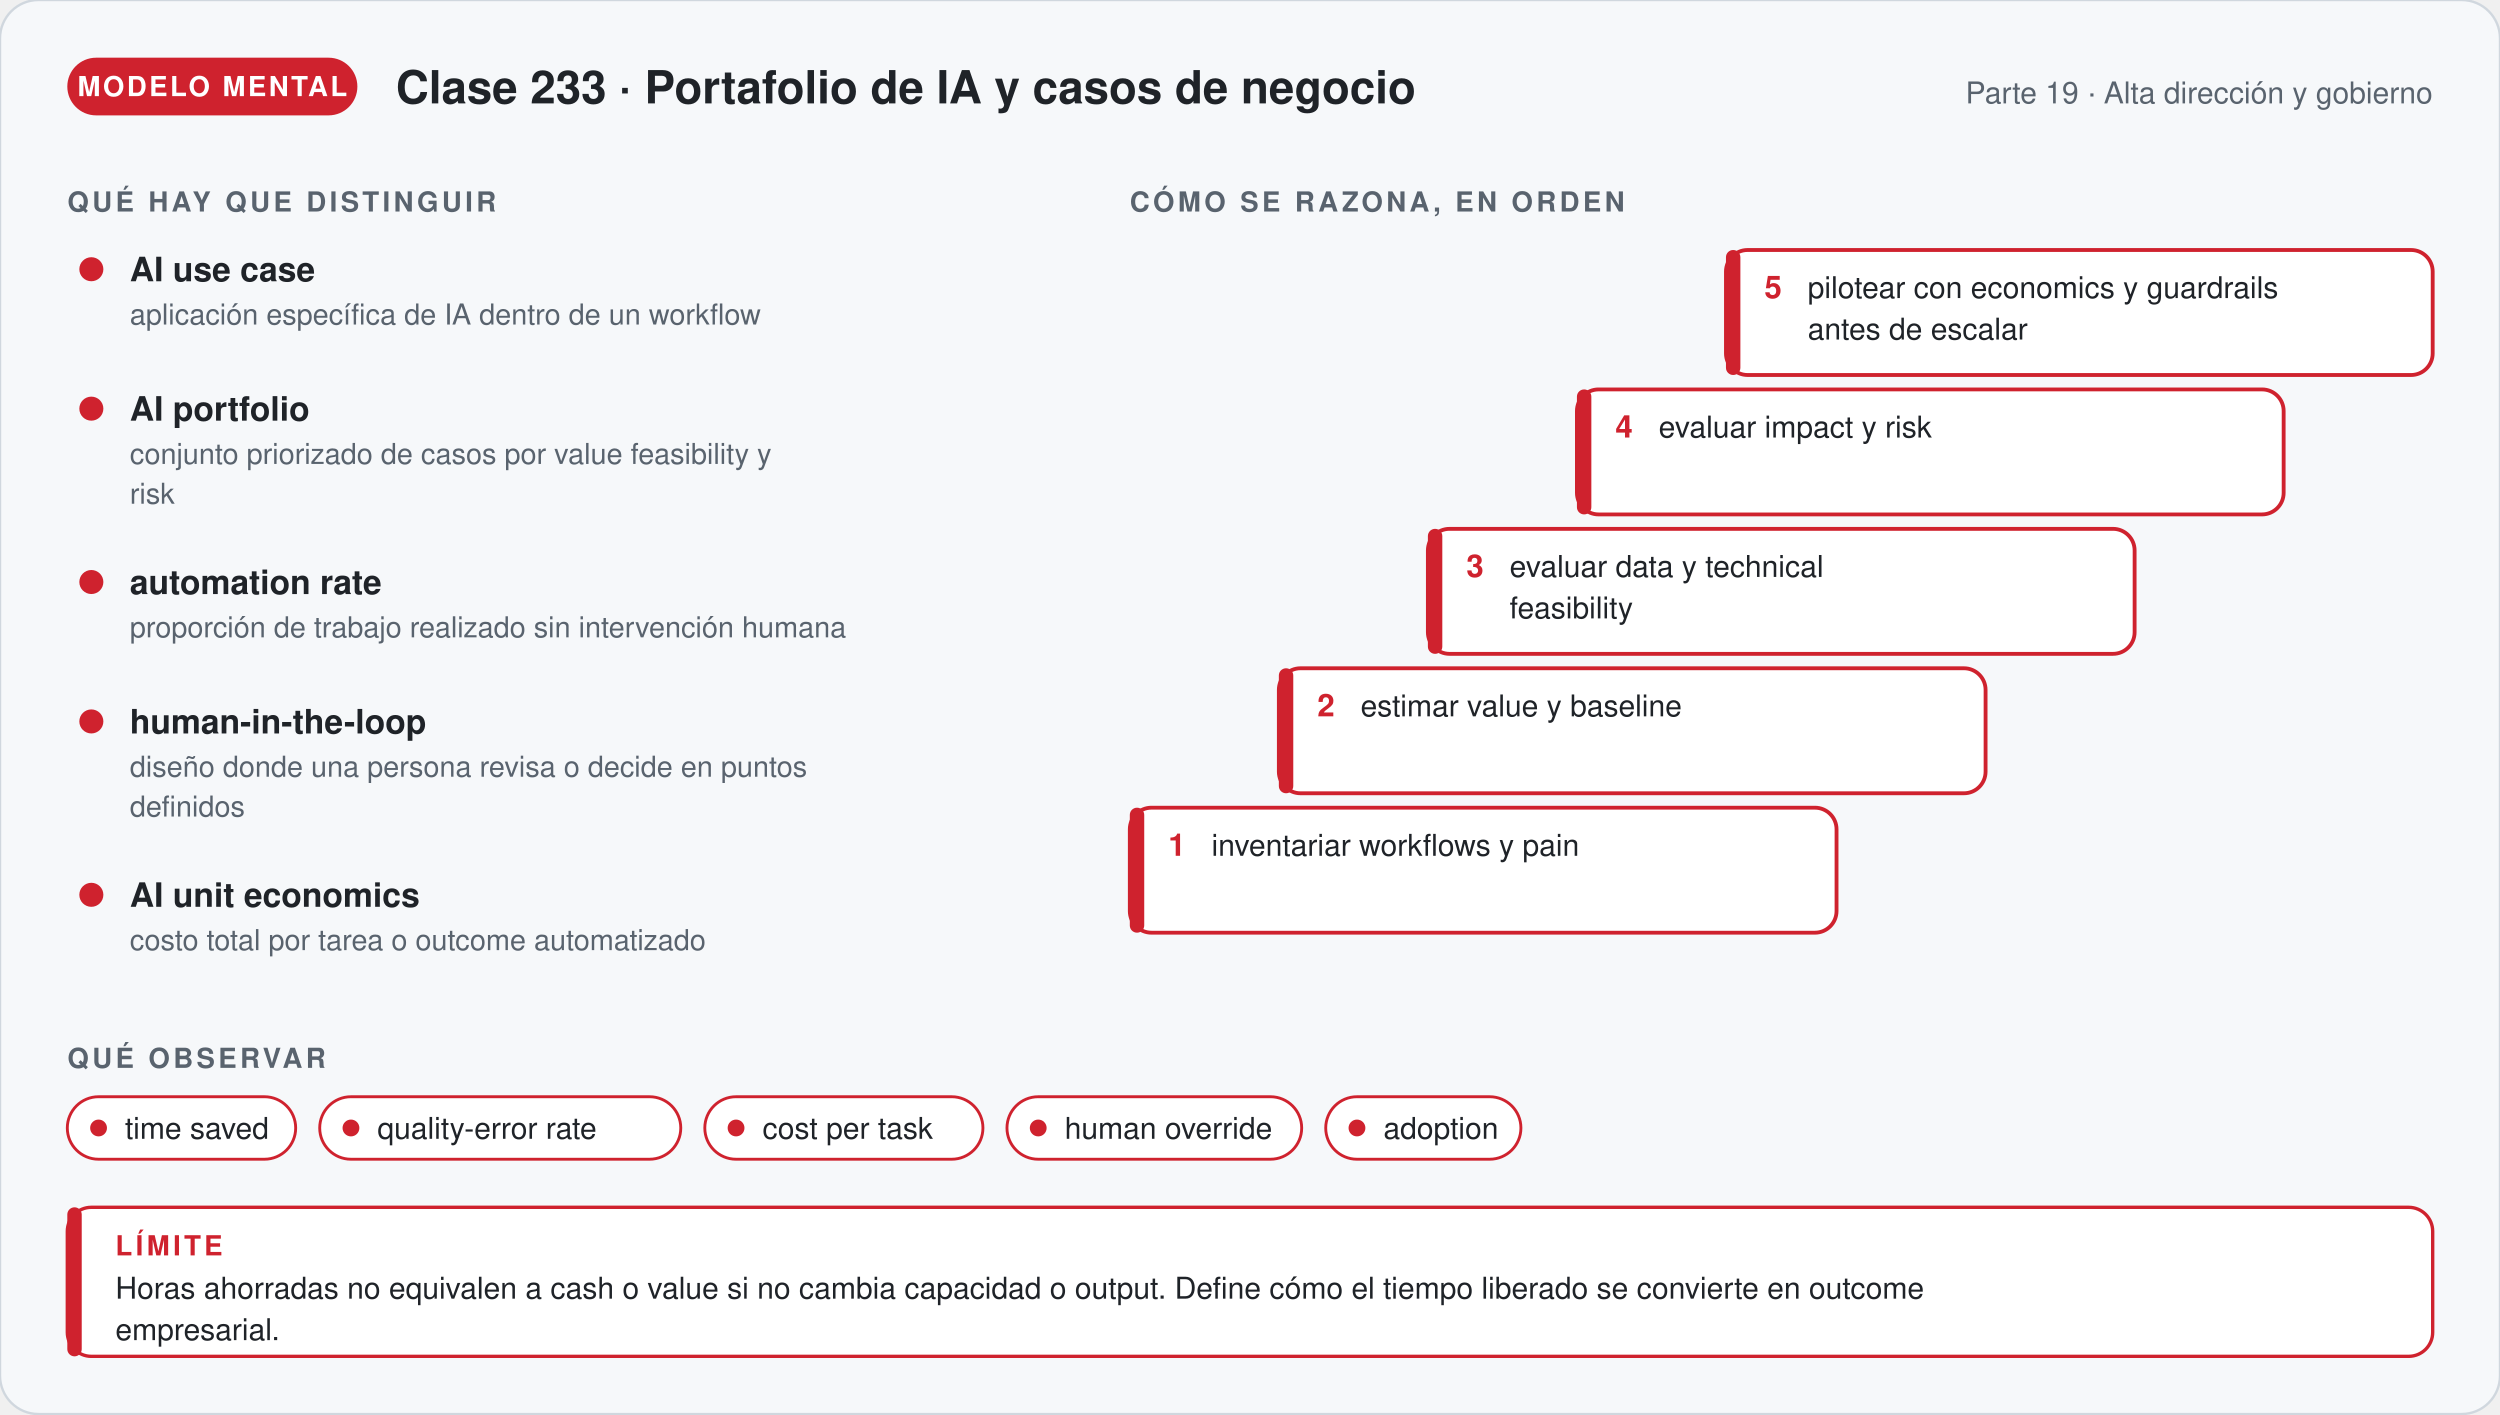
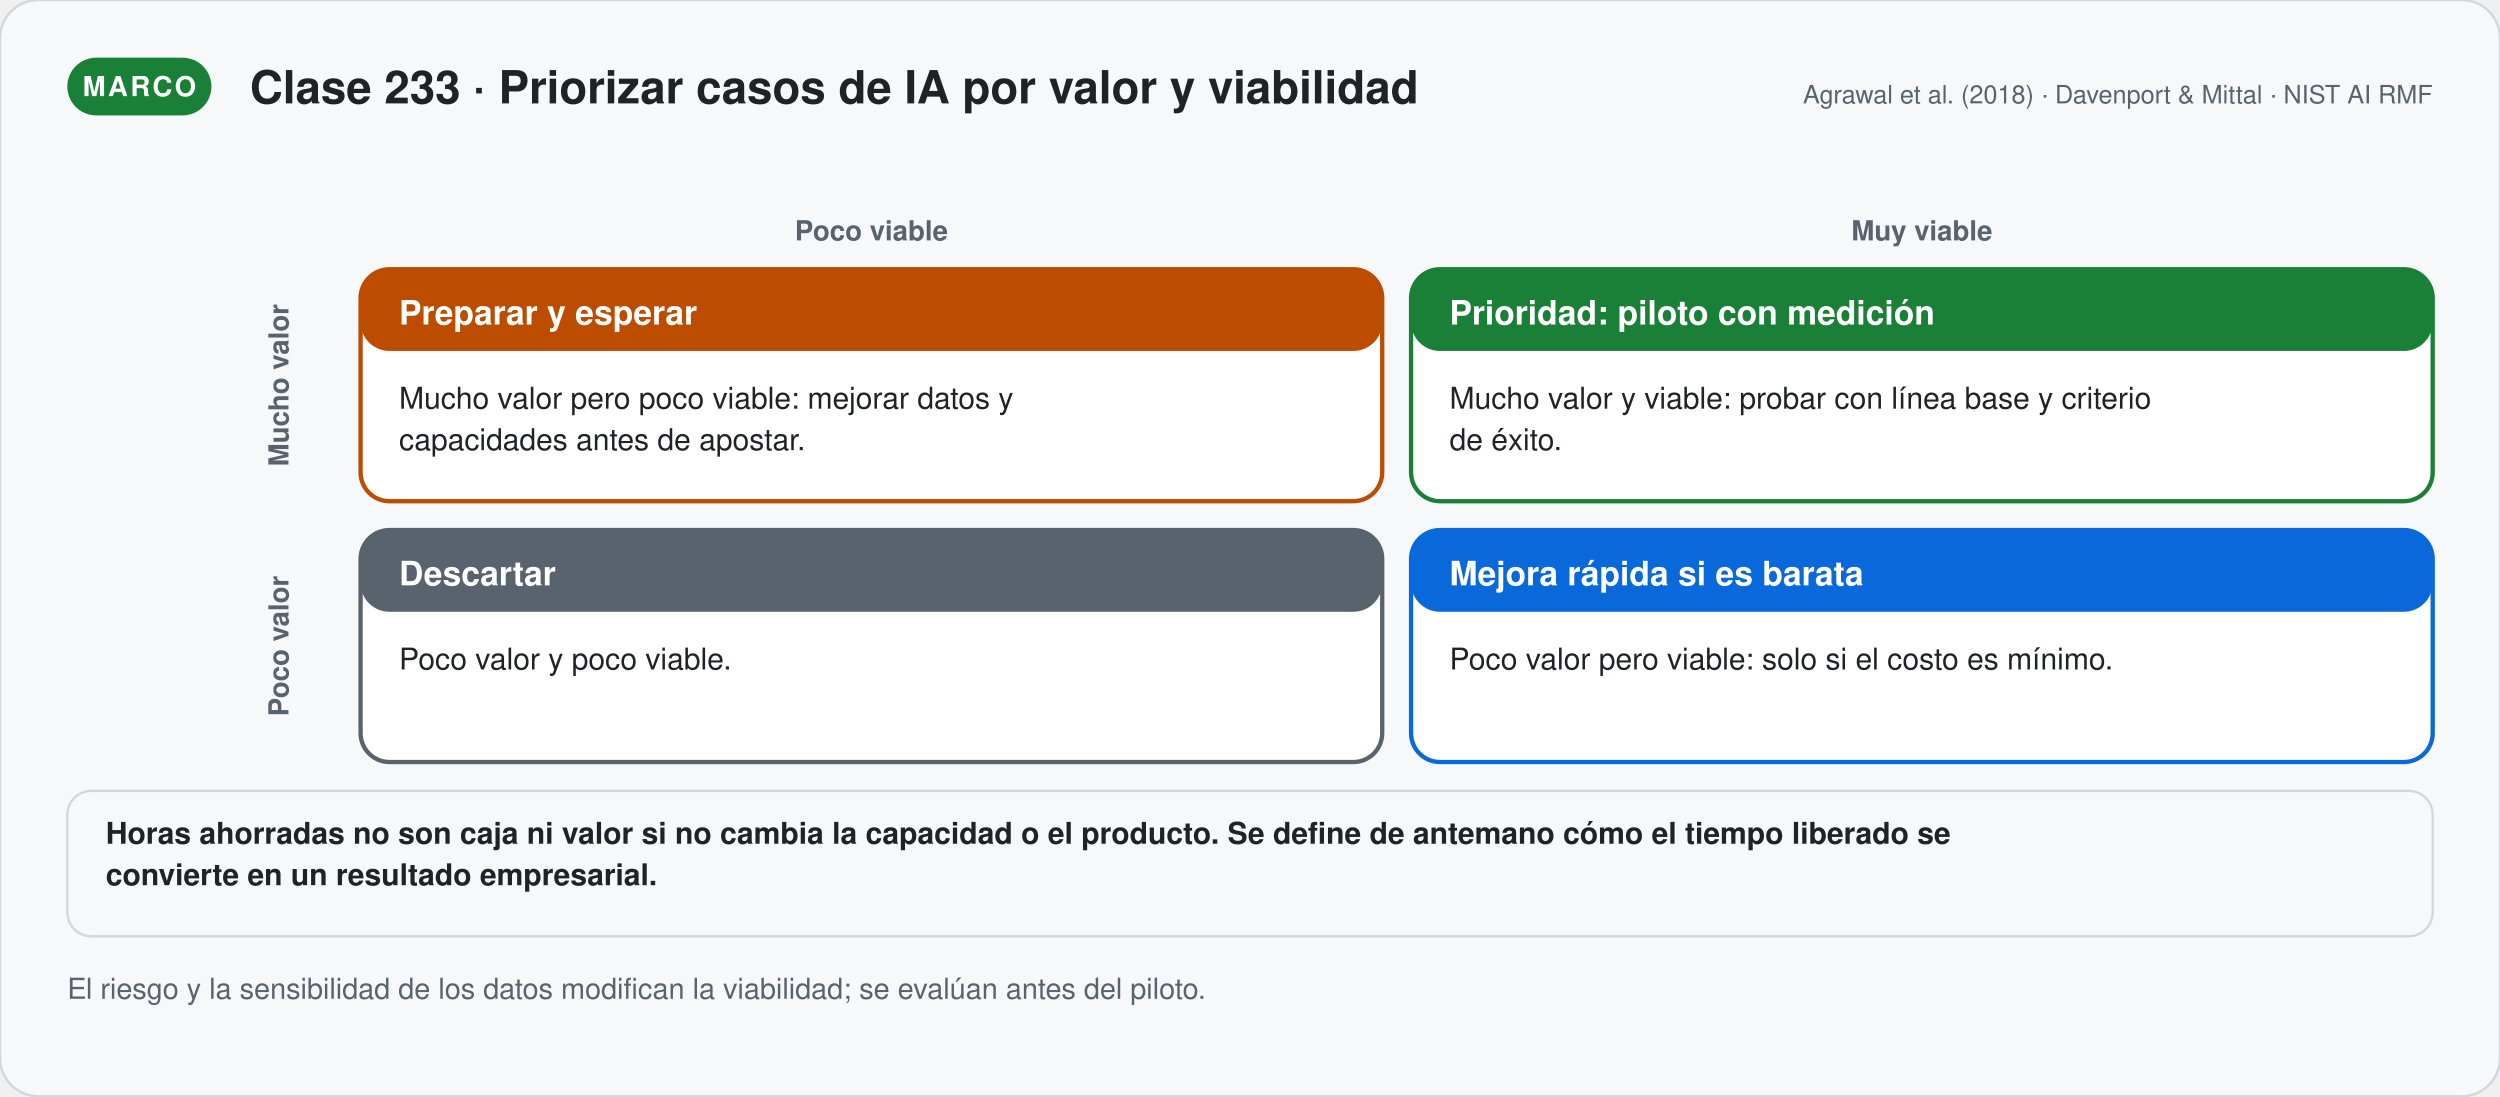
- <svg xmlns="http://www.w3.org/2000/svg" viewBox="0 0 1040 588.24" width="1040" role="img" aria-labelledby="t-g233 d-g233" font-family="'Segoe UI', 'Helvetica Neue', Helvetica, Arial, sans-serif">
+ <svg xmlns="http://www.w3.org/2000/svg" viewBox="0 0 1040 456.06" width="1040" role="img" aria-labelledby="t-s233 d-s233" font-family="'Segoe UI', 'Helvetica Neue', Helvetica, Arial, sans-serif">
  <defs>
-     <marker id="p-g233" viewBox="0 0 10 10" refX="8" refY="5" markerWidth="7" markerHeight="7" orient="auto">
+     <marker id="p-s233" viewBox="0 0 10 10" refX="8" refY="5" markerWidth="7" markerHeight="7" orient="auto">
      <path d="M1,1 L9,5 L1,9 Z" fill="#59636e" />
    </marker>
  </defs>
-   <rect width="1040" height="588.24" rx="16" fill="#f6f8fa" stroke="#d0d7de" />
-   <rect x="28" y="24" width="120.67" height="24" rx="12" fill="#cf222e" />
-   <text x="88.335" y="40" font-size="11.5" font-weight="700" fill="#ffffff" text-anchor="middle" letter-spacing="1">MODELO MENTAL</text>
-   <text x="164.67" y="43" font-size="19" font-weight="700" fill="#1f2328" text-anchor="start">Clase 233 · Portafolio de IA y casos de negocio</text>
-   <text x="1012" y="43" font-size="12.5" font-weight="400" fill="#59636e" text-anchor="end">Parte 19 · Alta dirección y gobierno</text>
-   <text x="28" y="88" font-size="11.5" font-weight="700" fill="#59636e" text-anchor="start" letter-spacing="1.4">QUÉ HAY QUE DISTINGUIR</text>
-   <circle cx="38" cy="112" r="5" fill="#cf222e" />
-   <text x="54" y="117" font-size="14" font-weight="700" fill="#1f2328" text-anchor="start">AI use case</text>
-   <text x="54" y="135" font-size="12" font-weight="400" fill="#59636e" text-anchor="start">aplicación específica de IA dentro de un workflow</text>
-   <circle cx="38" cy="170" r="5" fill="#cf222e" />
-   <text x="54" y="175" font-size="14" font-weight="700" fill="#1f2328" text-anchor="start">AI portfolio</text>
-   <text x="54" y="193" font-size="12" font-weight="400" fill="#59636e" text-anchor="start">conjunto priorizado de casos por value feasibility y</text>
-   <text x="54" y="209.56" font-size="12" font-weight="400" fill="#59636e" text-anchor="start">risk</text>
-   <circle cx="38" cy="242.12" r="5" fill="#cf222e" />
-   <text x="54" y="247.12" font-size="14" font-weight="700" fill="#1f2328" text-anchor="start">automation rate</text>
-   <text x="54" y="265.12" font-size="12" font-weight="400" fill="#59636e" text-anchor="start">proporción de trabajo realizado sin intervención humana</text>
-   <circle cx="38" cy="300.12" r="5" fill="#cf222e" />
-   <text x="54" y="305.12" font-size="14" font-weight="700" fill="#1f2328" text-anchor="start">human-in-the-loop</text>
-   <text x="54" y="323.12" font-size="12" font-weight="400" fill="#59636e" text-anchor="start">diseño donde una persona revisa o decide en puntos</text>
-   <text x="54" y="339.68" font-size="12" font-weight="400" fill="#59636e" text-anchor="start">definidos</text>
-   <circle cx="38" cy="372.24" r="5" fill="#cf222e" />
-   <text x="54" y="377.24" font-size="14" font-weight="700" fill="#1f2328" text-anchor="start">AI unit economics</text>
-   <text x="54" y="395.24" font-size="12" font-weight="400" fill="#59636e" text-anchor="start">costo total por tarea o outcome automatizado</text>
-   <text x="470" y="88" font-size="11.5" font-weight="700" fill="#59636e" text-anchor="start" letter-spacing="1.4">CÓMO SE RAZONA, EN ORDEN</text>
-   <rect x="470" y="336" width="294" height="52" rx="9" fill="#ffffff" stroke="#cf222e" stroke-width="1.6" />
-   <rect x="470" y="336" width="6" height="52" rx="3" fill="#cf222e" />
-   <text x="486" y="356" font-size="13" font-weight="800" fill="#cf222e" text-anchor="start">1</text>
-   <text x="504" y="356" font-size="12.5" font-weight="400" fill="#1f2328" text-anchor="start">inventariar workflows y pain</text>
-   <rect x="532" y="278" width="294" height="52" rx="9" fill="#ffffff" stroke="#cf222e" stroke-width="1.6" />
-   <rect x="532" y="278" width="6" height="52" rx="3" fill="#cf222e" />
-   <text x="548" y="298" font-size="13" font-weight="800" fill="#cf222e" text-anchor="start">2</text>
-   <text x="566" y="298" font-size="12.5" font-weight="400" fill="#1f2328" text-anchor="start">estimar value y baseline</text>
-   <rect x="594" y="220" width="294" height="52" rx="9" fill="#ffffff" stroke="#cf222e" stroke-width="1.6" />
-   <rect x="594" y="220" width="6" height="52" rx="3" fill="#cf222e" />
-   <text x="610" y="240" font-size="13" font-weight="800" fill="#cf222e" text-anchor="start">3</text>
-   <text x="628" y="240" font-size="12.5" font-weight="400" fill="#1f2328" text-anchor="start">evaluar data y technical</text>
-   <text x="628" y="257.25" font-size="12.5" font-weight="400" fill="#1f2328" text-anchor="start">feasibility</text>
-   <rect x="656" y="162" width="294" height="52" rx="9" fill="#ffffff" stroke="#cf222e" stroke-width="1.6" />
-   <rect x="656" y="162" width="6" height="52" rx="3" fill="#cf222e" />
-   <text x="672" y="182" font-size="13" font-weight="800" fill="#cf222e" text-anchor="start">4</text>
-   <text x="690" y="182" font-size="12.5" font-weight="400" fill="#1f2328" text-anchor="start">evaluar impact y risk</text>
-   <rect x="718" y="104" width="294" height="52" rx="9" fill="#ffffff" stroke="#cf222e" stroke-width="1.6" />
-   <rect x="718" y="104" width="6" height="52" rx="3" fill="#cf222e" />
-   <text x="734" y="124" font-size="13" font-weight="800" fill="#cf222e" text-anchor="start">5</text>
-   <text x="752" y="124" font-size="12.5" font-weight="400" fill="#1f2328" text-anchor="start">pilotear con economics y guardrails</text>
-   <text x="752" y="141.25" font-size="12.5" font-weight="400" fill="#1f2328" text-anchor="start">antes de escalar</text>
-   <text x="28" y="444.24" font-size="11.5" font-weight="700" fill="#59636e" text-anchor="start" letter-spacing="1.4">QUÉ OBSERVAR</text>
-   <rect x="28" y="456.24" width="95" height="26" rx="13" fill="#ffffff" stroke="#cf222e" stroke-width="1.2" />
-   <circle cx="41" cy="469.24" r="3.5" fill="#cf222e" />
-   <text x="52" y="473.74" font-size="12.5" font-weight="400" fill="#1f2328" text-anchor="start">time saved</text>
-   <rect x="133" y="456.24" width="150.2" height="26" rx="13" fill="#ffffff" stroke="#cf222e" stroke-width="1.2" />
-   <circle cx="146" cy="469.24" r="3.5" fill="#cf222e" />
-   <text x="157" y="473.74" font-size="12.5" font-weight="400" fill="#1f2328" text-anchor="start">quality-error rate</text>
-   <rect x="293.2" y="456.24" width="115.7" height="26" rx="13" fill="#ffffff" stroke="#cf222e" stroke-width="1.2" />
-   <circle cx="306.2" cy="469.24" r="3.5" fill="#cf222e" />
-   <text x="317.2" y="473.74" font-size="12.5" font-weight="400" fill="#1f2328" text-anchor="start">cost per task</text>
-   <rect x="418.9" y="456.24" width="122.6" height="26" rx="13" fill="#ffffff" stroke="#cf222e" stroke-width="1.2" />
-   <circle cx="431.9" cy="469.24" r="3.5" fill="#cf222e" />
-   <text x="442.9" y="473.74" font-size="12.5" font-weight="400" fill="#1f2328" text-anchor="start">human override</text>
-   <rect x="551.5" y="456.24" width="81.2" height="26" rx="13" fill="#ffffff" stroke="#cf222e" stroke-width="1.2" />
-   <circle cx="564.5" cy="469.24" r="3.5" fill="#cf222e" />
-   <text x="575.5" y="473.74" font-size="12.5" font-weight="400" fill="#1f2328" text-anchor="start">adoption</text>
-   <rect x="28" y="502.24" width="984" height="62" rx="10" fill="#ffffff" stroke="#cf222e" stroke-width="1.4" />
-   <rect x="28" y="502.24" width="6" height="62" rx="3" fill="#cf222e" />
-   <text x="48" y="522.24" font-size="11.5" font-weight="700" fill="#cf222e" text-anchor="start" letter-spacing="1.4">LÍMITE</text>
-   <text x="48" y="540.24" font-size="12.5" font-weight="400" fill="#1f2328" text-anchor="start">Horas ahorradas no equivalen a cash o value si no cambia capacidad o output. Define cómo el tiempo liberado se convierte en outcome</text>
-   <text x="48" y="557.49" font-size="12.5" font-weight="400" fill="#1f2328" text-anchor="start">empresarial.</text>
+   <rect width="1040" height="456.06" rx="16" fill="#f6f8fa" stroke="#d0d7de" />
+   <rect x="28" y="24" width="59.95" height="24" rx="12" fill="#1a7f37" />
+   <text x="57.975" y="40" font-size="11.5" font-weight="700" fill="#ffffff" text-anchor="middle" letter-spacing="1">MARCO</text>
+   <text x="103.95" y="43" font-size="19" font-weight="700" fill="#1f2328" text-anchor="start">Clase 233 · Priorizar casos de IA por valor y viabilidad</text>
+   <text x="1012" y="43" font-size="10.5" font-weight="400" fill="#59636e" text-anchor="end">Agrawal et al. (2018) · Davenport &amp; Mittal · NIST AI RMF</text>
+   <text x="362.5" y="100" font-size="11.5" font-weight="700" fill="#59636e" text-anchor="middle">Poco viable</text>
+   <text x="799.5" y="100" font-size="11.5" font-weight="700" fill="#59636e" text-anchor="middle">Muy viable</text>
+   <text transform="translate(120,160.25) rotate(-90)" font-size="11.5" font-weight="700" fill="#59636e" text-anchor="middle">Mucho valor</text>
+   <text transform="translate(120,268.75) rotate(-90)" font-size="11.5" font-weight="700" fill="#59636e" text-anchor="middle">Poco valor</text>
+   <rect x="150" y="112" width="425" height="96.5" rx="12" fill="#ffffff" stroke="#bc4c00" stroke-width="1.8" />
+   <rect x="150.0" y="112.0" width="425.0" height="34" rx="12" fill="#bc4c00" />
+   <text x="166" y="135" font-size="14" font-weight="700" fill="#ffffff" text-anchor="start">Preparar y esperar</text>
+   <text x="166" y="170" font-size="12.5" font-weight="400" fill="#1f2328" text-anchor="start">Mucho valor pero poco viable: mejorar datos y</text>
+   <text x="166" y="187.25" font-size="12.5" font-weight="400" fill="#1f2328" text-anchor="start">capacidades antes de apostar.</text>
+   <rect x="587" y="112" width="425" height="96.5" rx="12" fill="#ffffff" stroke="#1a7f37" stroke-width="1.8" />
+   <rect x="587.0" y="112.0" width="425.0" height="34" rx="12" fill="#1a7f37" />
+   <text x="603" y="135" font-size="14" font-weight="700" fill="#ffffff" text-anchor="start">Prioridad: piloto con medición</text>
+   <text x="603" y="170" font-size="12.5" font-weight="400" fill="#1f2328" text-anchor="start">Mucho valor y viable: probar con línea base y criterio</text>
+   <text x="603" y="187.25" font-size="12.5" font-weight="400" fill="#1f2328" text-anchor="start">de éxito.</text>
+   <rect x="150" y="220.5" width="425" height="96.5" rx="12" fill="#ffffff" stroke="#59636e" stroke-width="1.8" />
+   <rect x="150.0" y="220.5" width="425.0" height="34" rx="12" fill="#59636e" />
+   <text x="166" y="243.5" font-size="14" font-weight="700" fill="#ffffff" text-anchor="start">Descartar</text>
+   <text x="166" y="278.5" font-size="12.5" font-weight="400" fill="#1f2328" text-anchor="start">Poco valor y poco viable.</text>
+   <rect x="587" y="220.5" width="425" height="96.5" rx="12" fill="#ffffff" stroke="#0969da" stroke-width="1.8" />
+   <rect x="587.0" y="220.5" width="425.0" height="34" rx="12" fill="#0969da" />
+   <text x="603" y="243.5" font-size="14" font-weight="700" fill="#ffffff" text-anchor="start">Mejora rápida si es barata</text>
+   <text x="603" y="278.5" font-size="12.5" font-weight="400" fill="#1f2328" text-anchor="start">Poco valor pero viable: solo si el costo es mínimo.</text>
+   <rect x="28" y="329" width="984" height="60.5" rx="10" fill="#f6f8fa" stroke="#d0d7de" stroke-width="1" />
+   <text x="44" y="351" font-size="12.5" font-weight="600" fill="#1f2328" text-anchor="start">Horas ahorradas no son caja ni valor si no cambia la capacidad o el producto. Se define de antemano cómo el tiempo liberado se</text>
+   <text x="44" y="368.25" font-size="12.5" font-weight="600" fill="#1f2328" text-anchor="start">convierte en un resultado empresarial.</text>
+   <text x="28" y="415.5" font-size="12" font-weight="400" fill="#59636e" text-anchor="start">El riesgo y la sensibilidad de los datos modifican la viabilidad; se evalúan antes del piloto.</text>
</svg>
